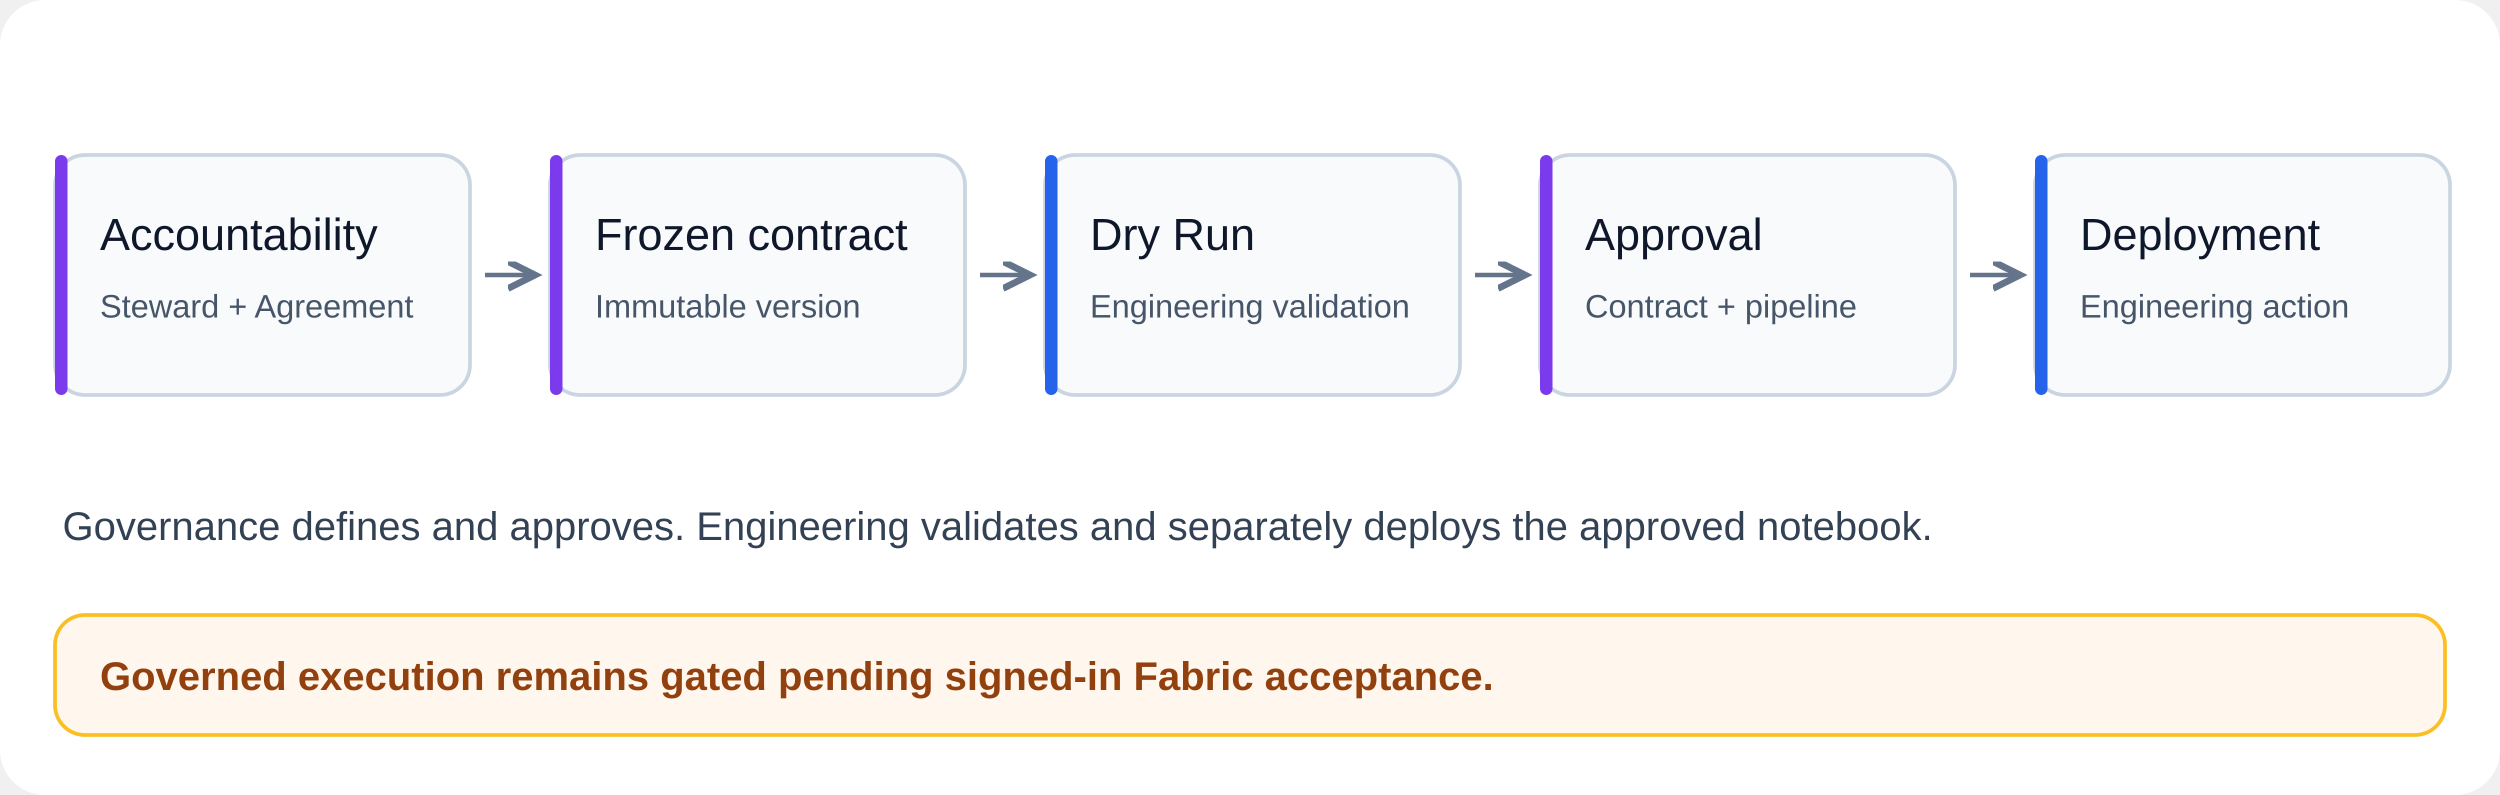
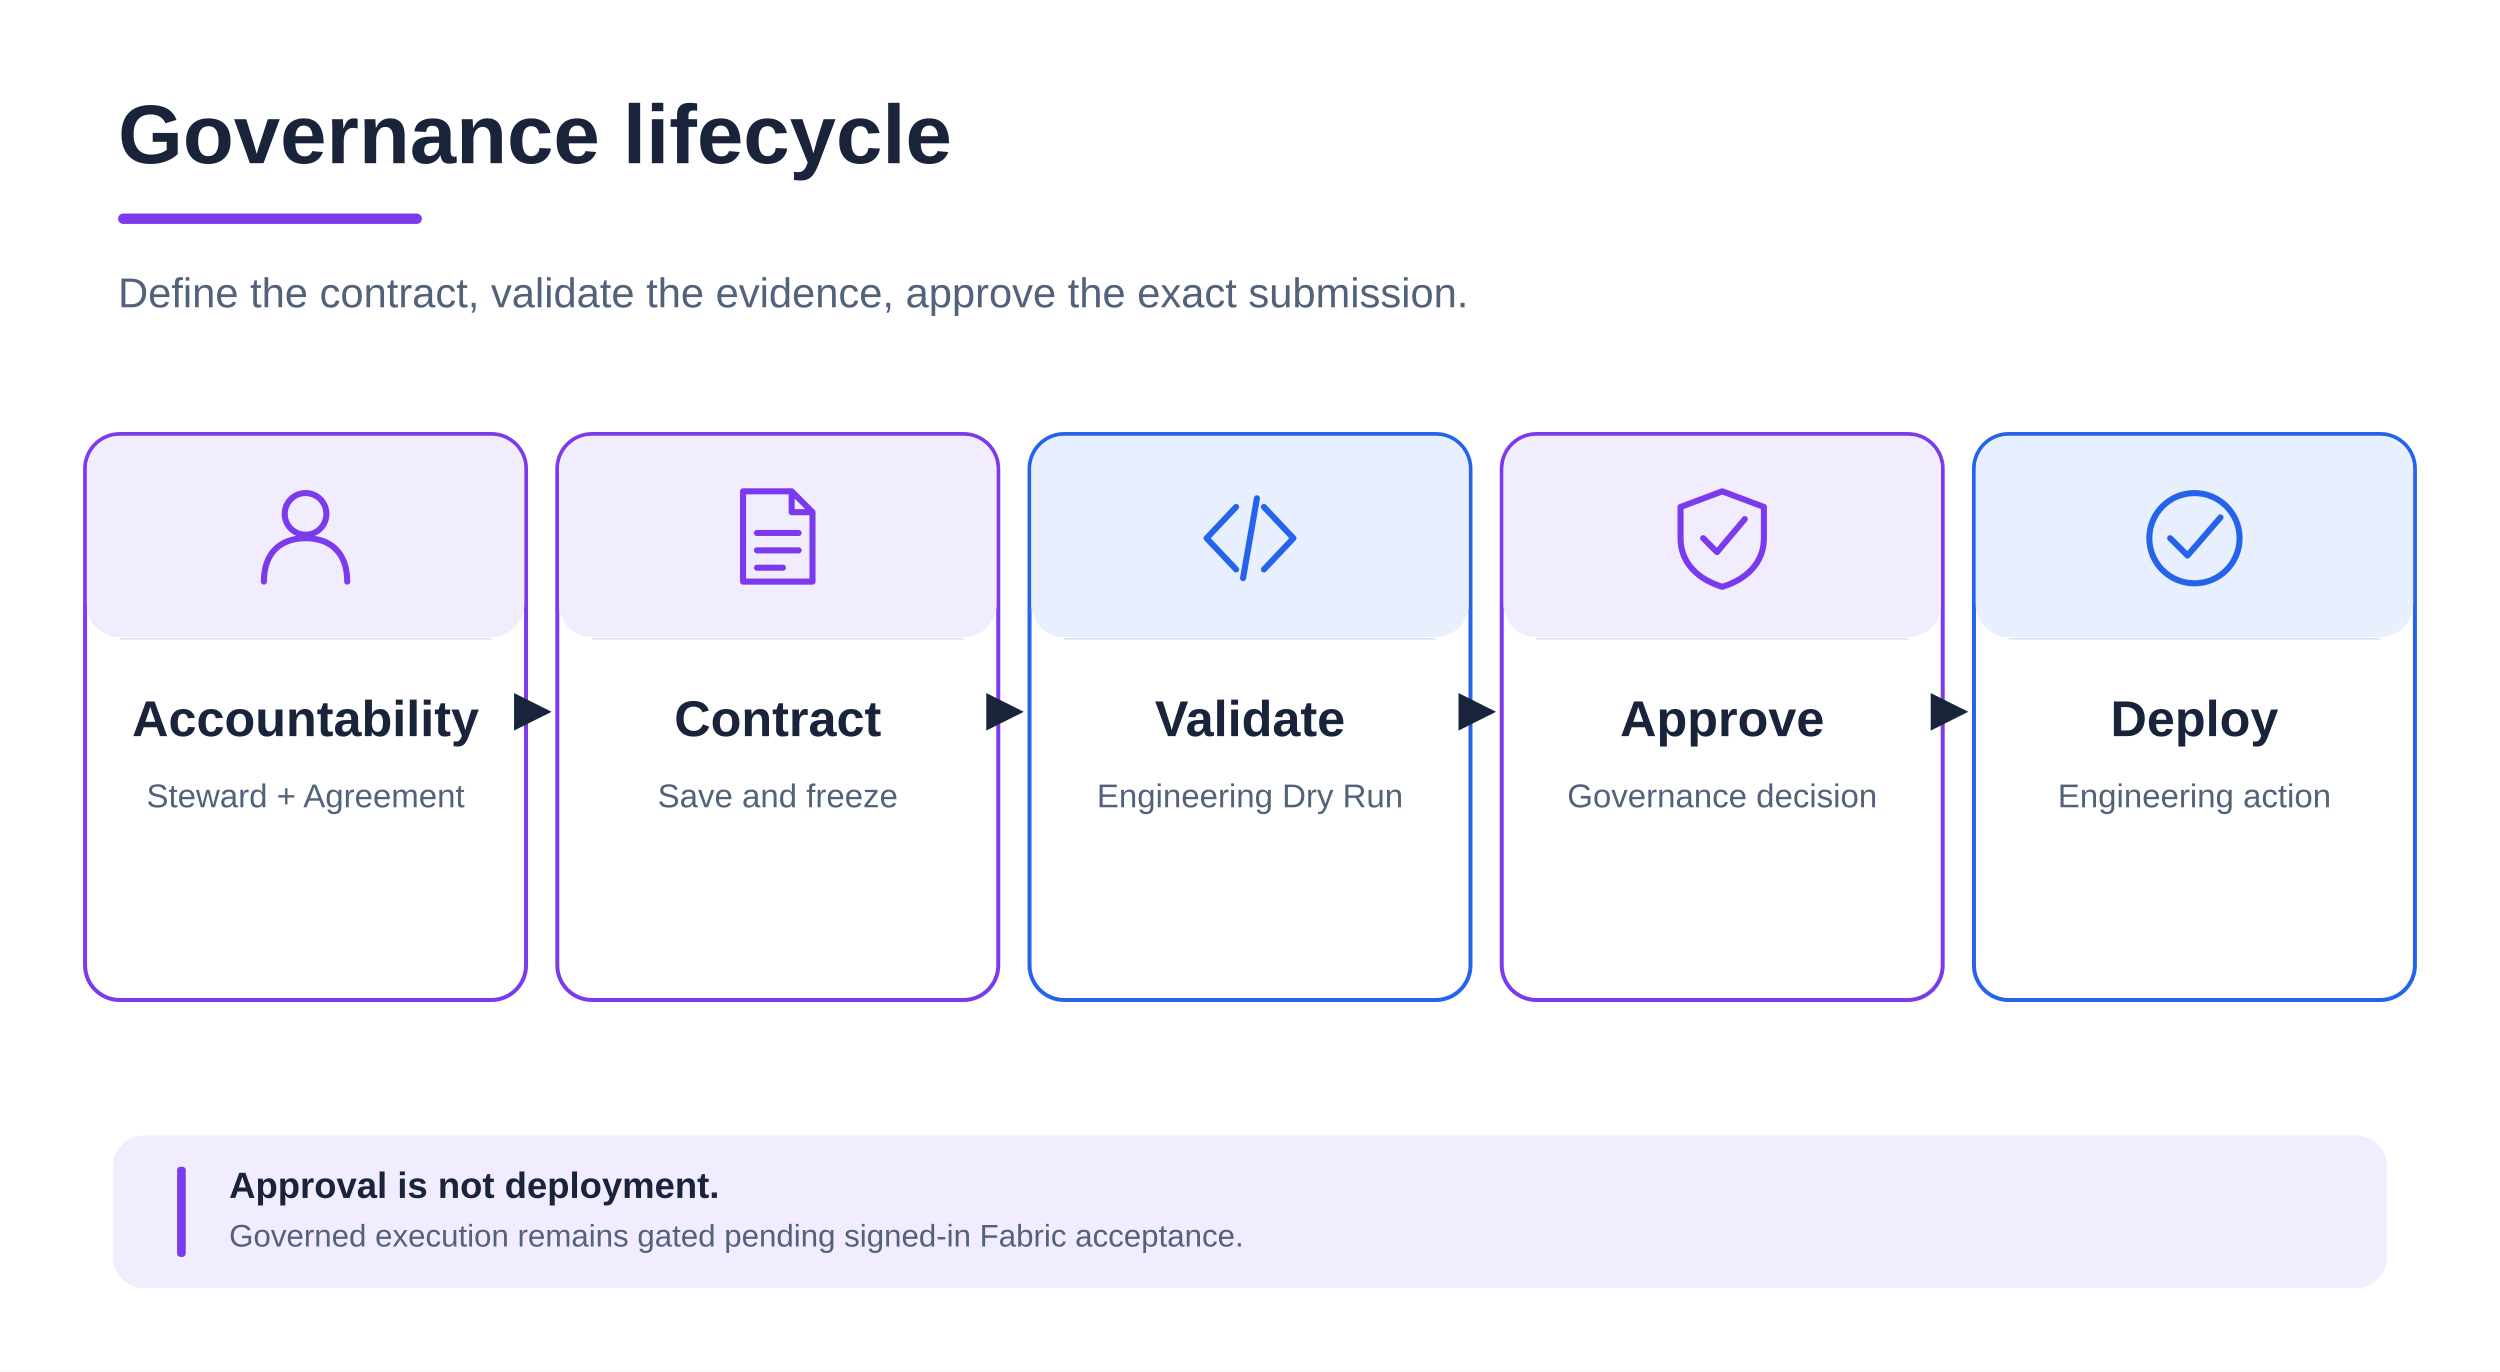
- <svg xmlns="http://www.w3.org/2000/svg" viewBox="0 0 1000 318" role="img" aria-label="Governance lifecycle: record ownership, freeze a contract, validate, approve and deploy">
+ <svg xmlns="http://www.w3.org/2000/svg" width="1440" height="790" viewBox="0 0 1440 790" role="img" aria-label="Governance and Engineering lifecycle">
  <defs>
-     <marker id="arrow" markerWidth="8" markerHeight="8" refX="6" refY="3" orient="auto">
-       <path d="M0 0 L6 3 L0 6" fill="none" stroke="#64748b" stroke-width="1.5" />
+     <marker id="ar" markerWidth="8" markerHeight="8" refX="7" refY="4" orient="auto">
+       <path d="M0 0L8 4L0 8Z" fill="#19243A" />
    </marker>
  </defs>
-   <rect width="1000" height="318" rx="18" fill="#fff" />
-   <rect x="22" y="62" width="166" height="96" rx="12" fill="#f8fafc" stroke="#cbd5e1" stroke-width="1.5" />
-   <rect x="22" y="62" width="5" height="96" rx="2.5" fill="#7c3aed" />
-   <text x="40" y="100" font-family="Segoe UI,Arial,sans-serif" font-size="18" font-weight="500" fill="#0f172a">Accountability</text>
-   <text x="40" y="127" font-family="Segoe UI,Arial,sans-serif" font-size="13" font-weight="400" fill="#475569">Steward + Agreement</text>
-   <path d="M194 110 H214" stroke="#64748b" stroke-width="1.8" fill="none" marker-end="url(#arrow)" />
-   <rect x="220" y="62" width="166" height="96" rx="12" fill="#f8fafc" stroke="#cbd5e1" stroke-width="1.5" />
-   <rect x="220" y="62" width="5" height="96" rx="2.5" fill="#7c3aed" />
-   <text x="238" y="100" font-family="Segoe UI,Arial,sans-serif" font-size="18" font-weight="500" fill="#0f172a">Frozen contract</text>
-   <text x="238" y="127" font-family="Segoe UI,Arial,sans-serif" font-size="13" font-weight="400" fill="#475569">Immutable version</text>
-   <path d="M392 110 H412" stroke="#64748b" stroke-width="1.8" fill="none" marker-end="url(#arrow)" />
-   <rect x="418" y="62" width="166" height="96" rx="12" fill="#f8fafc" stroke="#cbd5e1" stroke-width="1.5" />
-   <rect x="418" y="62" width="5" height="96" rx="2.5" fill="#2563eb" />
-   <text x="436" y="100" font-family="Segoe UI,Arial,sans-serif" font-size="18" font-weight="500" fill="#0f172a">Dry Run</text>
-   <text x="436" y="127" font-family="Segoe UI,Arial,sans-serif" font-size="13" font-weight="400" fill="#475569">Engineering validation</text>
-   <path d="M590 110 H610" stroke="#64748b" stroke-width="1.8" fill="none" marker-end="url(#arrow)" />
-   <rect x="616" y="62" width="166" height="96" rx="12" fill="#f8fafc" stroke="#cbd5e1" stroke-width="1.5" />
-   <rect x="616" y="62" width="5" height="96" rx="2.5" fill="#7c3aed" />
-   <text x="634" y="100" font-family="Segoe UI,Arial,sans-serif" font-size="18" font-weight="500" fill="#0f172a">Approval</text>
-   <text x="634" y="127" font-family="Segoe UI,Arial,sans-serif" font-size="13" font-weight="400" fill="#475569">Contract + pipeline</text>
-   <path d="M788 110 H808" stroke="#64748b" stroke-width="1.8" fill="none" marker-end="url(#arrow)" />
-   <rect x="814" y="62" width="166" height="96" rx="12" fill="#f8fafc" stroke="#cbd5e1" stroke-width="1.5" />
-   <rect x="814" y="62" width="5" height="96" rx="2.5" fill="#2563eb" />
-   <text x="832" y="100" font-family="Segoe UI,Arial,sans-serif" font-size="18" font-weight="500" fill="#0f172a">Deployment</text>
-   <text x="832" y="127" font-family="Segoe UI,Arial,sans-serif" font-size="13" font-weight="400" fill="#475569">Engineering action</text>
-   <text x="25" y="216" font-family="Segoe UI,Arial,sans-serif" font-size="16" font-weight="400" fill="#334155">Governance defines and approves. Engineering validates and separately deploys the approved notebook.</text>
-   <rect x="22" y="246" width="956" height="48" rx="12" fill="#fff7ed" stroke="#fbbf24" stroke-width="1.5" />
-   <text x="40" y="276" font-family="Segoe UI,Arial,sans-serif" font-size="16" font-weight="600" fill="#92400e">Governed execution remains gated pending signed-in Fabric acceptance.</text>
+   <rect width="1440" height="790" fill="#fff" />
+   <text x="68" y="94" fill="#19243A" font-family="Segoe UI,Arial,sans-serif" font-size="48" font-weight="700" text-anchor="start">Governance lifecycle</text>
+   <rect x="68" y="123" width="175" height="6" rx="3" fill="#7C3AED" />
+   <text x="68" y="177" fill="#52627A" font-family="Segoe UI,Arial,sans-serif" font-size="24" font-weight="400" text-anchor="start">Define the contract, validate the evidence, approve the exact submission.</text>
+   <rect x="49" y="250" width="254" height="326" rx="20" fill="#fff" stroke="#7C3AED" stroke-width="2.3" />
+   <rect x="50" y="251" width="252" height="116" rx="19" fill="#F2ECFF" />
+   <path d="M69 368H283" stroke="#DDE3F3" />
+   <g transform="translate(144 278)" fill="none" stroke="#7C3AED" stroke-width="3.5" stroke-linecap="round" stroke-linejoin="round">
+     <circle cx="32" cy="18" r="12" />
+     <path d="M8 57c0-17 10-25 24-25s24 8 24 25" />
+   </g>
+   <text x="176" y="424" fill="#19243A" font-family="Segoe UI,Arial,sans-serif" font-size="29" font-weight="700" text-anchor="middle">Accountability</text>
+   <text x="176" y="465" fill="#52627A" font-family="Segoe UI,Arial,sans-serif" font-size="19" font-weight="400" text-anchor="middle">Steward + Agreement</text>
+   <rect x="321" y="250" width="254" height="326" rx="20" fill="#fff" stroke="#7C3AED" stroke-width="2.3" />
+   <rect x="322" y="251" width="252" height="116" rx="19" fill="#F2ECFF" />
+   <path d="M341 368H555" stroke="#DDE3F3" />
+   <g transform="translate(416 278)" fill="none" stroke="#7C3AED" stroke-width="3.5" stroke-linecap="round" stroke-linejoin="round">
+     <path d="M12 5h28l12 12v40H12Z M40 5v12h12 M20 29h24 M20 39h24 M20 49h15" />
+   </g>
+   <text x="448" y="424" fill="#19243A" font-family="Segoe UI,Arial,sans-serif" font-size="29" font-weight="700" text-anchor="middle">Contract</text>
+   <text x="448" y="465" fill="#52627A" font-family="Segoe UI,Arial,sans-serif" font-size="19" font-weight="400" text-anchor="middle">Save and freeze</text>
+   <rect x="593" y="250" width="254" height="326" rx="20" fill="#fff" stroke="#2563EB" stroke-width="2.3" />
+   <rect x="594" y="251" width="252" height="116" rx="19" fill="#E8F0FF" />
+   <path d="M613 368H827" stroke="#DDE3F3" />
+   <g transform="translate(688 278)" fill="none" stroke="#2563EB" stroke-width="3.5" stroke-linecap="round" stroke-linejoin="round">
+     <path d="M24 14 7 32l17 18 M40 14l17 18-17 18 M36 9 28 55" />
+   </g>
+   <text x="720" y="424" fill="#19243A" font-family="Segoe UI,Arial,sans-serif" font-size="29" font-weight="700" text-anchor="middle">Validate</text>
+   <text x="720" y="465" fill="#52627A" font-family="Segoe UI,Arial,sans-serif" font-size="19" font-weight="400" text-anchor="middle">Engineering Dry Run</text>
+   <rect x="865" y="250" width="254" height="326" rx="20" fill="#fff" stroke="#7C3AED" stroke-width="2.3" />
+   <rect x="866" y="251" width="252" height="116" rx="19" fill="#F2ECFF" />
+   <path d="M885 368H1099" stroke="#DDE3F3" />
+   <g transform="translate(960 278)" fill="none" stroke="#7C3AED" stroke-width="3.5" stroke-linecap="round" stroke-linejoin="round">
+     <path d="M32 5 56 14v18c0 15-11 24-24 28C19 56 8 47 8 32V14Z M21 32l8 8 16-19" />
+   </g>
+   <text x="992" y="424" fill="#19243A" font-family="Segoe UI,Arial,sans-serif" font-size="29" font-weight="700" text-anchor="middle">Approve</text>
+   <text x="992" y="465" fill="#52627A" font-family="Segoe UI,Arial,sans-serif" font-size="19" font-weight="400" text-anchor="middle">Governance decision</text>
+   <rect x="1137" y="250" width="254" height="326" rx="20" fill="#fff" stroke="#2563EB" stroke-width="2.3" />
+   <rect x="1138" y="251" width="252" height="116" rx="19" fill="#E8F0FF" />
+   <path d="M1157 368H1371" stroke="#DDE3F3" />
+   <g transform="translate(1232 278)" fill="none" stroke="#2563EB" stroke-width="3.5" stroke-linecap="round" stroke-linejoin="round">
+     <circle cx="32" cy="32" r="26" />
+     <path d="m18 32 10 10 19-22" />
+   </g>
+   <text x="1264" y="424" fill="#19243A" font-family="Segoe UI,Arial,sans-serif" font-size="29" font-weight="700" text-anchor="middle">Deploy</text>
+   <text x="1264" y="465" fill="#52627A" font-family="Segoe UI,Arial,sans-serif" font-size="19" font-weight="400" text-anchor="middle">Engineering action</text>
+   <path d="M306 410H315" stroke="#19243A" stroke-width="2.7" fill="none" marker-end="url(#ar)" />
+   <path d="M578 410H587" stroke="#19243A" stroke-width="2.7" fill="none" marker-end="url(#ar)" />
+   <path d="M850 410H859" stroke="#19243A" stroke-width="2.7" fill="none" marker-end="url(#ar)" />
+   <path d="M1122 410H1131" stroke="#19243A" stroke-width="2.7" fill="none" marker-end="url(#ar)" />
+   <rect x="65" y="654" width="1310" height="88" rx="18" fill="#F2ECFF" />
+   <rect x="102" y="672" width="5" height="52" rx="2" fill="#7C3AED" />
+   <text x="132" y="690" fill="#19243A" font-family="Segoe UI,Arial,sans-serif" font-size="21" font-weight="600" text-anchor="start">Approval is not deployment.</text>
+   <text x="132" y="718" fill="#52627A" font-family="Segoe UI,Arial,sans-serif" font-size="18" font-weight="400" text-anchor="start">Governed execution remains gated pending signed-in Fabric acceptance.</text>
</svg>
